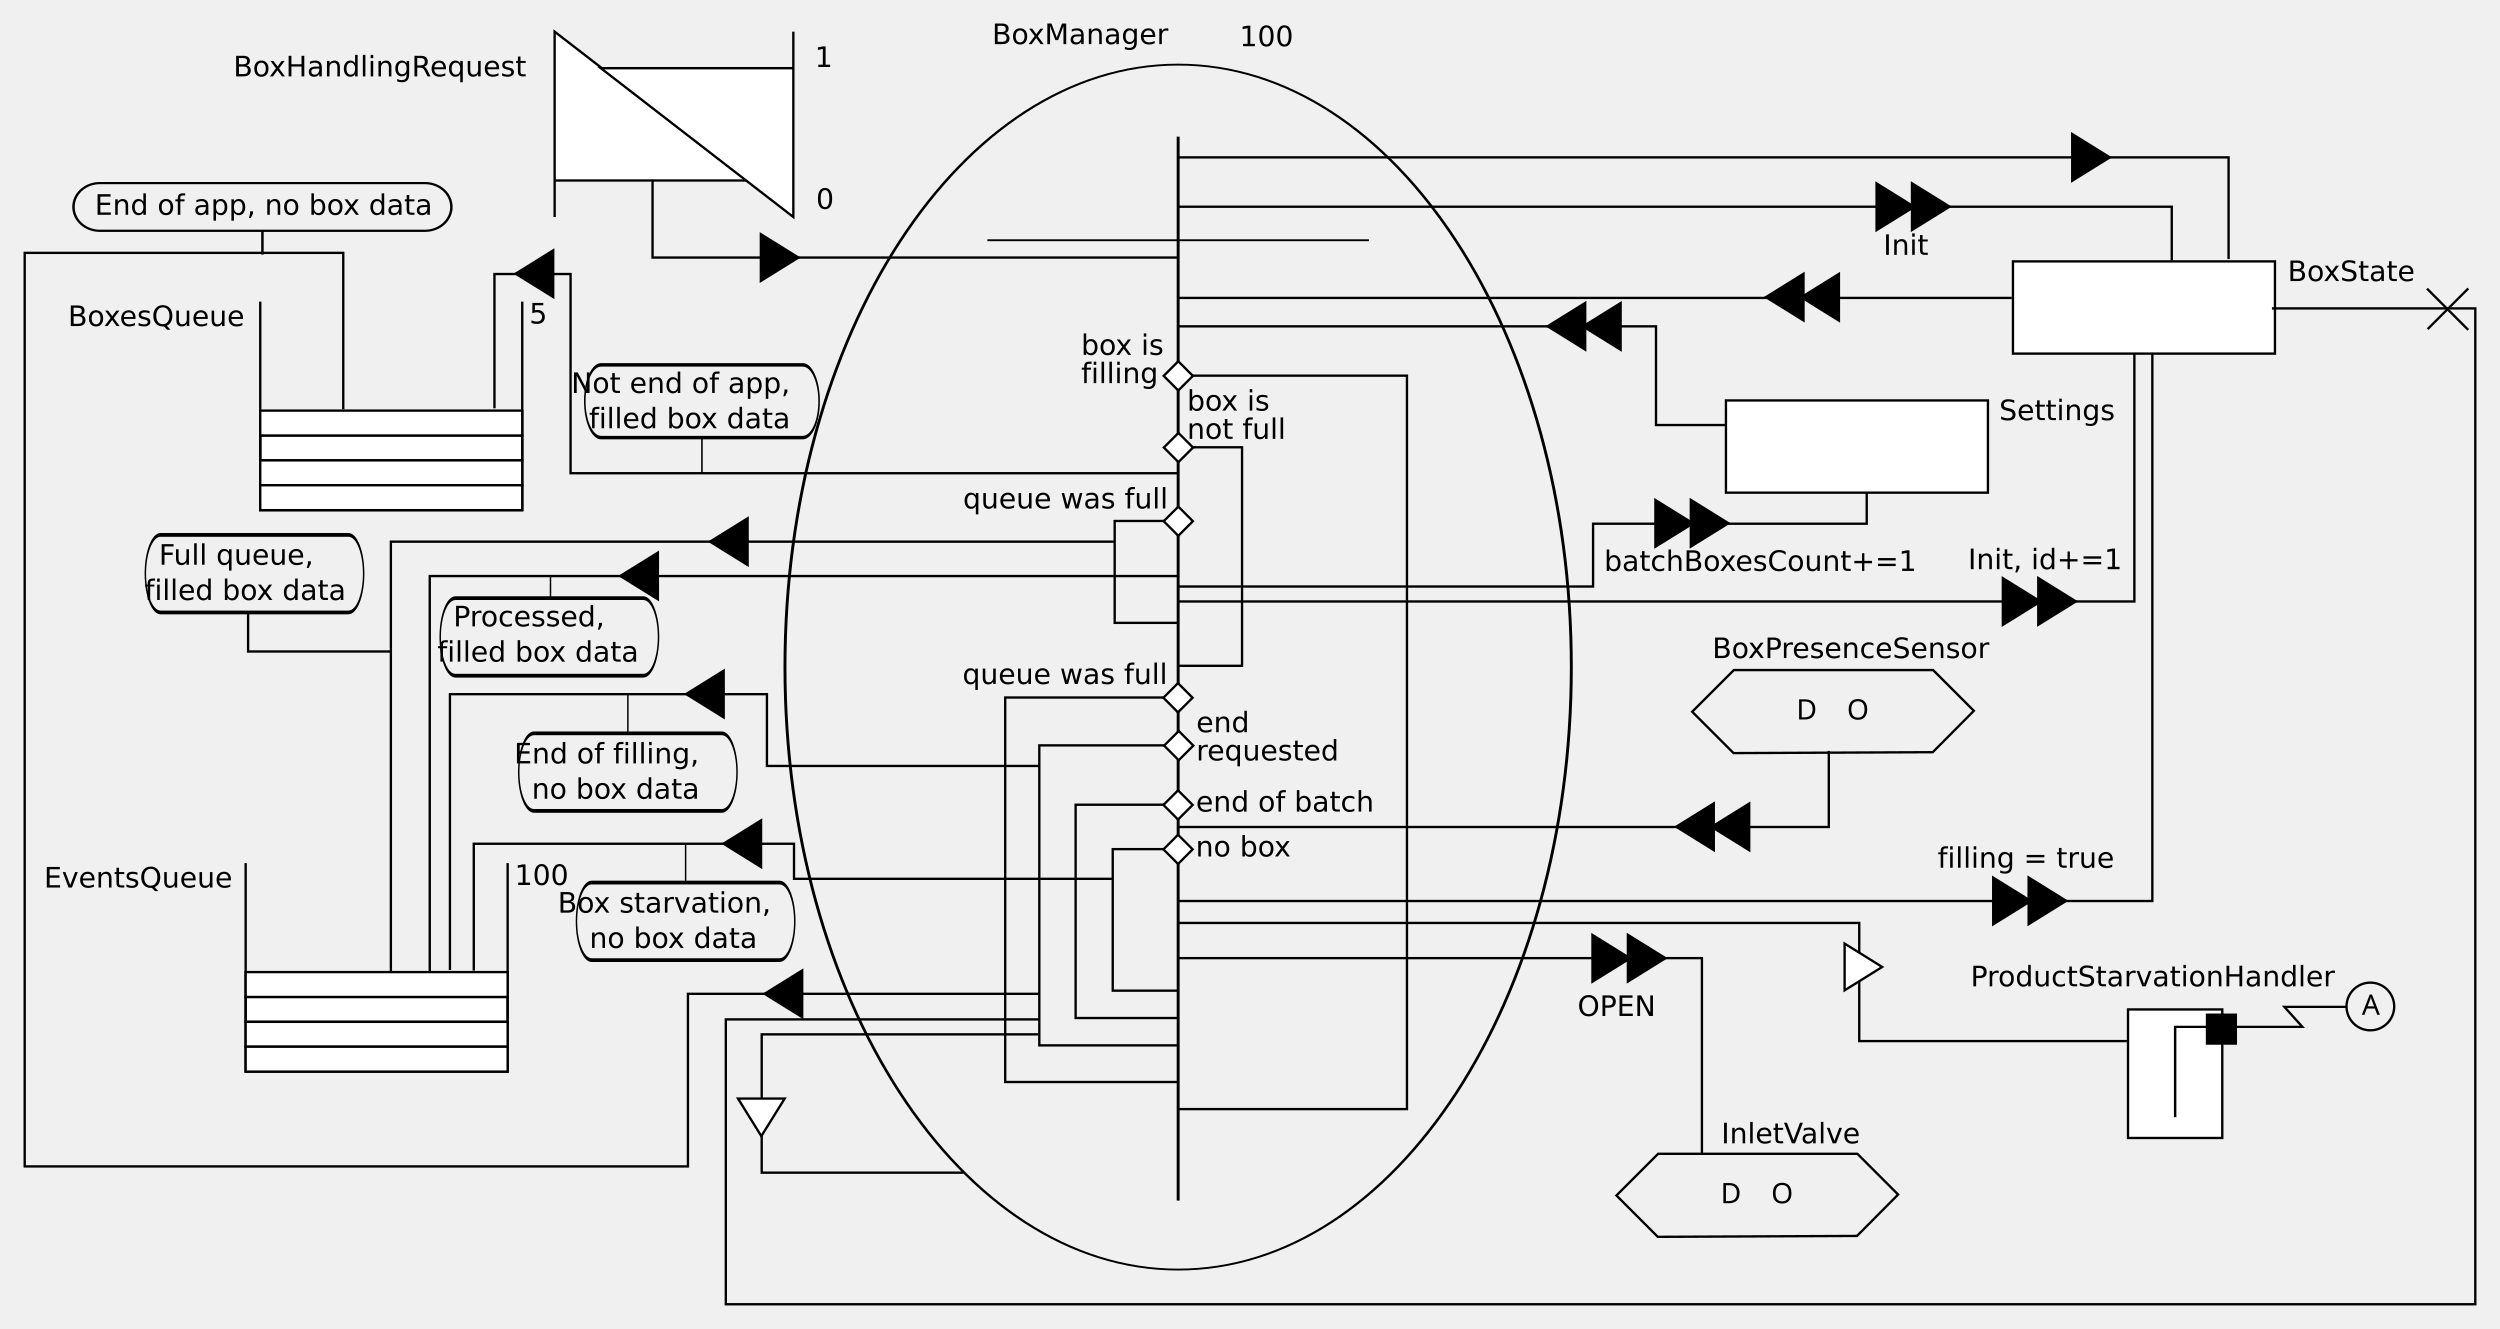
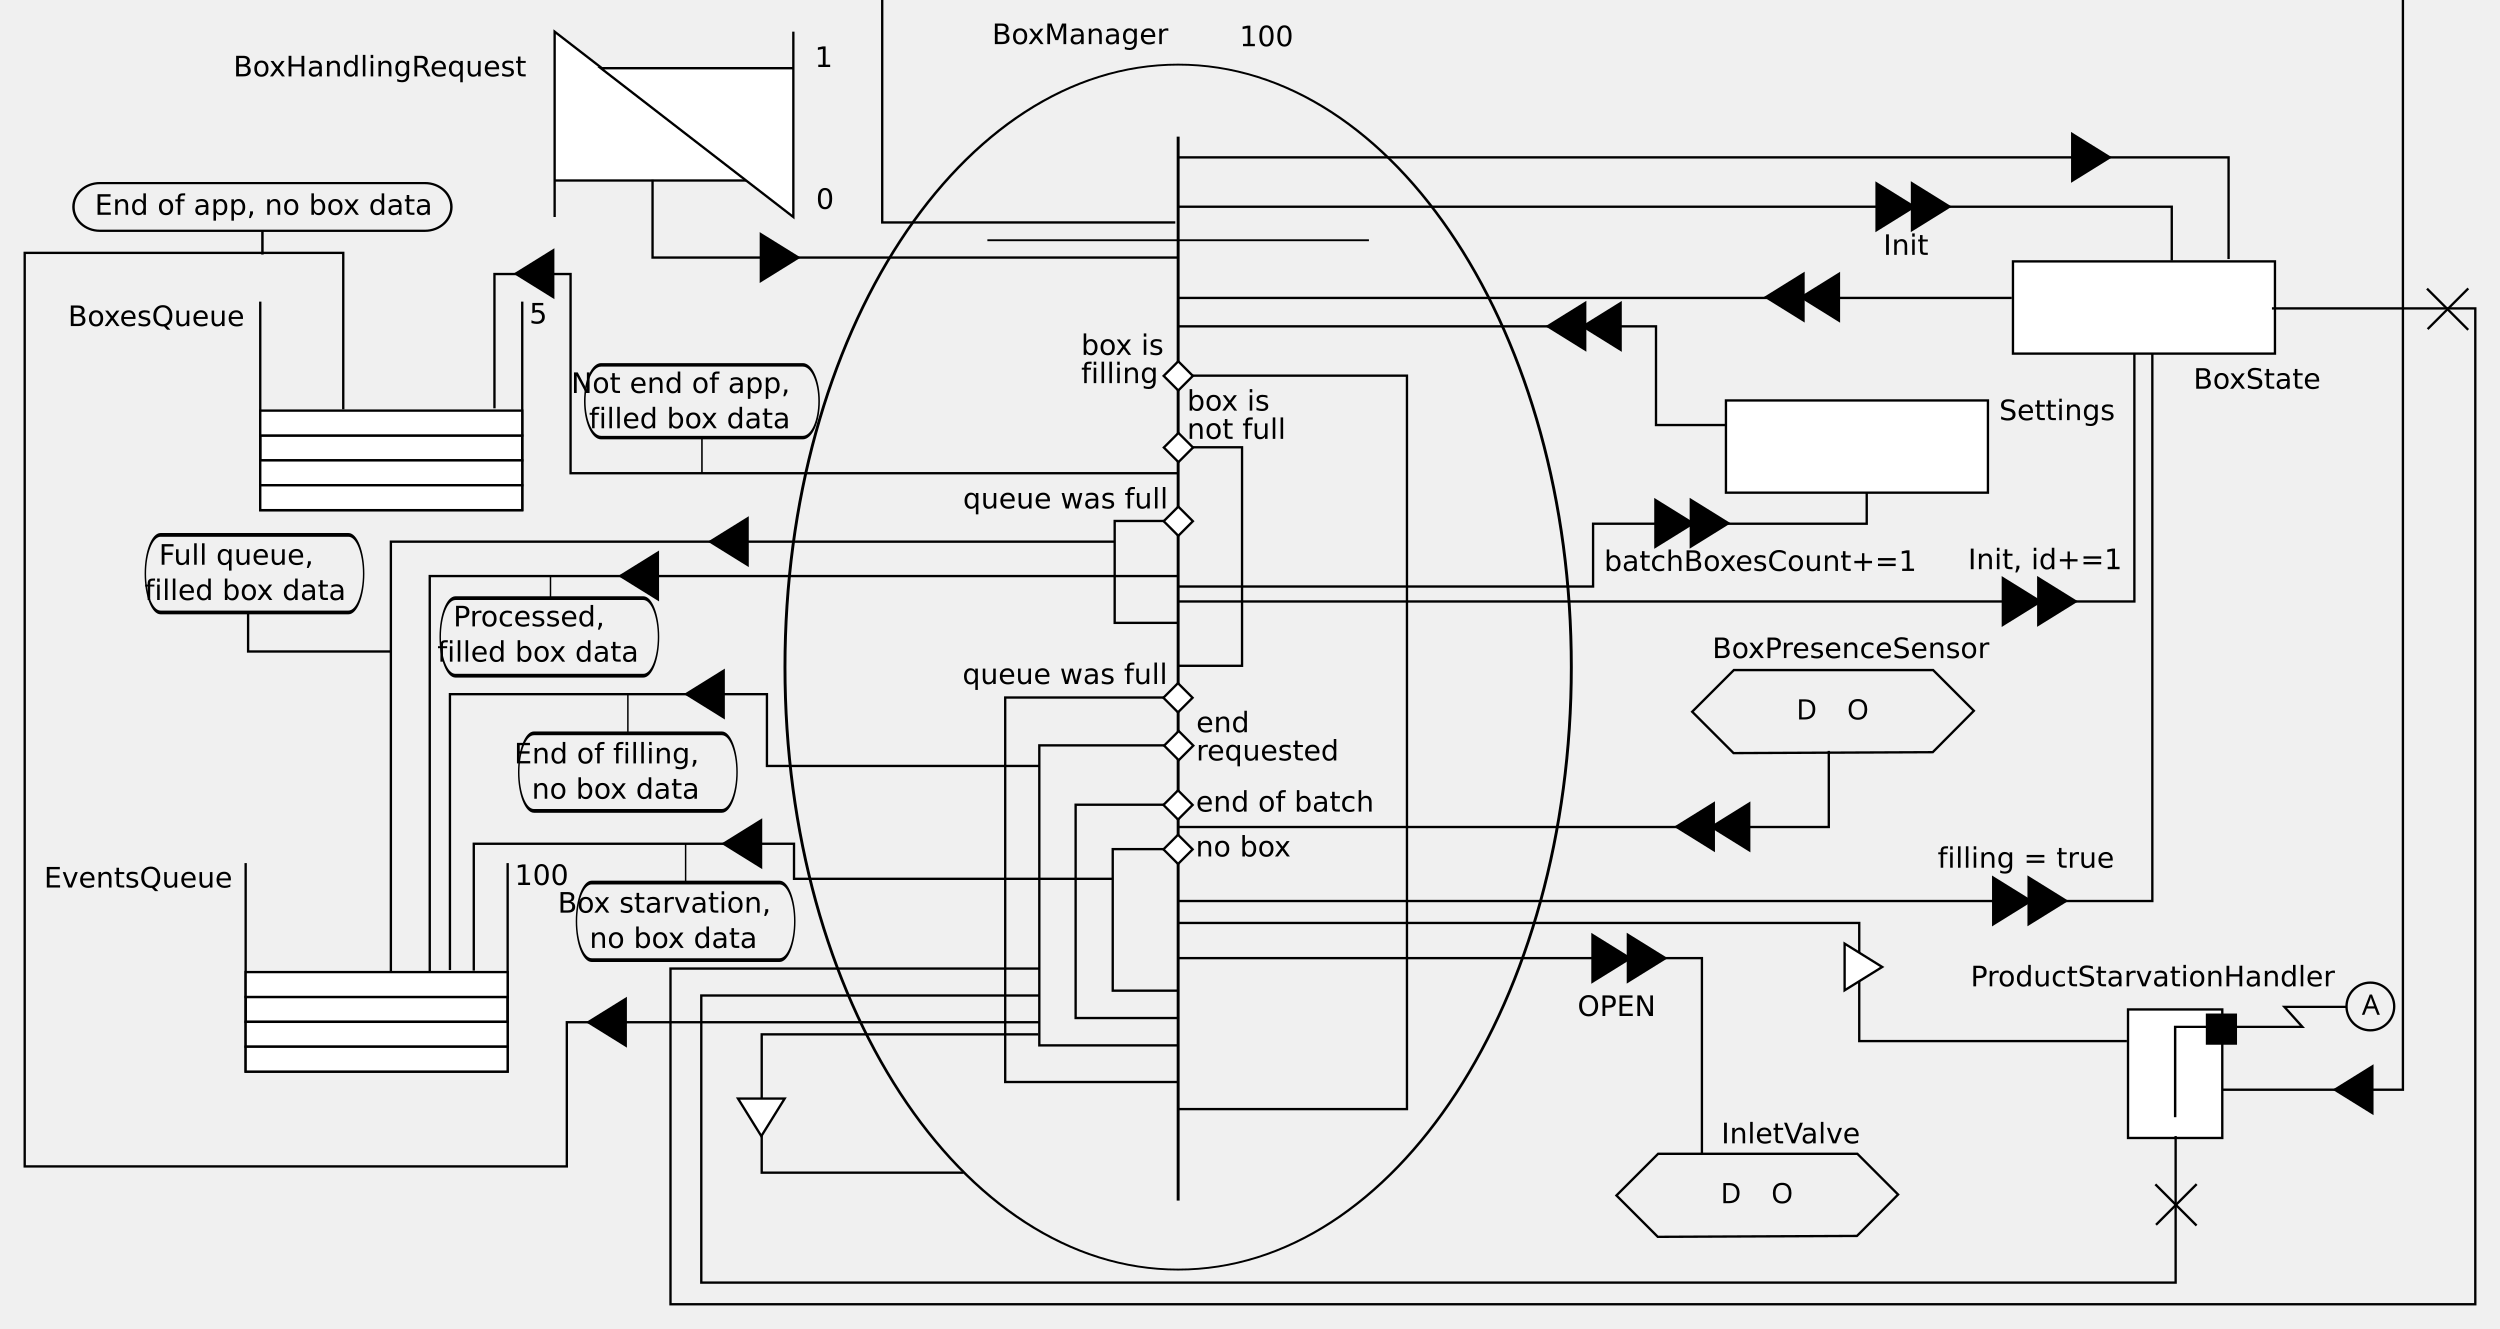
<svg xmlns="http://www.w3.org/2000/svg" version="1.1" id="Layer_1" x="0px" y="0px" width="1062.666" height="564.895" viewBox="0 0 1062.666 564.895" xml:space="preserve">
  <defs id="defs103">
    <marker orient="auto" refY="0" refX="0" id="Arrow2Lend" style="overflow:visible">
      <path id="path4128" style="font-size:12px;fill-rule:evenodd;stroke-width:0.625;stroke-linejoin:round" d="M 8.719,4.034 -2.207,0.016 8.719,-4.002 c -1.745,2.372 -1.735,5.617 -6e-7,8.035 z" transform="matrix(-1.1,0,0,-1.1,-1.1,0)" />
    </marker>
  </defs>
  <g id="g2917" transform="matrix(1.977819,0,0,1.277256,-200.3449,-201.1525)">
    <ellipse id="ellipse79" ry="200.504" rx="84.5" cy="379.496" cx="354.5" style="fill:none;stroke:#000000;stroke-width:0.629" d="M 439,379.496 C 439,490.231 401.168,580 354.5,580 307.832,580 270,490.231 270,379.496 c 0,-110.735 37.832,-200.504 84.5,-200.504 46.668,0 84.5,89.769 84.5,200.504 z" />
    <line id="line81" y2="557.038" x2="354.5" y1="202.961" x1="354.5" style="fill:none;stroke:#000000;stroke-width:0.629" />
    <line id="line83" y2="237.438" x2="395.5" y1="237.438" x1="313.5" style="fill:none;stroke:#000000;stroke-width:0.629" />
  </g>
  <g id="g3570" transform="translate(-251.9599,16.40352)">
    <rect transform="matrix(0.7071068,0.7071068,-0.7071068,0.7071068,0,0)" style="fill:#ffffff;fill-opacity:1;stroke:#000000;stroke-width:1;stroke-opacity:1" y="-435.315" x="629.304" height="8.776" width="8.776" id="rect3454-8" />
    <path style="fill:none;stroke:#000000;stroke-width:1px;stroke-linecap:butt;stroke-linejoin:miter;stroke-opacity:1" d="m 641.631,655.754 91.465,0 0,311.759 -97.186,0" id="path3568" transform="translate(116.9168,-512.479)" />
  </g>
  <g id="g4037" transform="matrix(1.104109,0,0,1,30.67804,-33.39178)">
    <path id="path69-0" d="m 135.86,131.492 c 5.598,0 10.136,-4.538 10.136,-10.136 0,-5.598 -4.538,-10.136 -10.136,-10.136 H 10.637 c -5.599,0 -10.137,4.538 -10.137,10.136 0,5.598 4.538,10.136 10.137,10.136 H 135.86 z" style="fill:none;stroke:#000000;stroke-width:0.952" />
    <line id="line77-5" y2="141.588" x2="73.247" y1="131.492" x1="73.247" style="fill:none;stroke:#000000;stroke-width:0.952" />
  </g>
  <g id="g4131" transform="translate(238.2223,354.6626)">
    <g id="g4125">
      <g id="g2913" transform="translate(138.3607,-12.45801)">
        <rect id="rect43" height="54.635" width="40.068" style="fill:#ffffff;stroke:#000000;stroke-width:1" y="86.876" x="527.966" />
        <polyline id="polyline49" points="548,182.248 548,103.273 650.297,103.273 635.828,85.79 685.564,85.79 " style="fill:none;stroke:#000000;stroke-width:1.973" transform="matrix(0.5287247,0,0,0.4860325,258.2589,44.09327)" />
      </g>
      <rect x="699.399" y="76.156" width="13.263" height="13.263" id="rect57" />
    </g>
    <g transform="translate(82.89995,30.11196)" id="g4028">
      <rect x="682.823" y="38.068" style="fill:none" width="7.234" height="9.947" id="rect51-4" />
      <text style="font-size:12px;font-family:MyriadPro-Regular" id="text53-0" x="682.823" y="46.588">A</text>
      <circle d="m 705.837,85.79 c 0,5.598 -4.538,10.136 -10.136,10.136 -5.598,0 -10.136,-4.538 -10.136,-10.136 0,-5.598 4.538,-10.136 10.136,-10.136 5.598,0 10.136,4.538 10.136,10.136 z" style="fill:none;stroke:#000000;stroke-width:1" cx="695.701" cy="85.79" r="10.136" id="circle55-1" transform="translate(-9.260276,-42.74803)" />
    </g>
  </g>
  <text xml:space="preserve" style="font-size:12px;font-style:normal;font-weight:normal;line-height:125%;letter-spacing:0px;word-spacing:0px;fill:#000000;fill-opacity:1;stroke:none;font-family:Bitstream Vera Sans" x="99.203" y="32.459" id="text4903-25">
    <tspan id="tspan4905-70" x="99.203" y="32.459">BoxHandlingRequest</tspan>
  </text>
  <text xml:space="preserve" style="font-size:12px;font-style:normal;font-weight:normal;line-height:125%;letter-spacing:0px;word-spacing:0px;fill:#000000;fill-opacity:1;stroke:none;font-family:Bitstream Vera Sans" x="346.34" y="28.473" id="text4903-0-5-63">
    <tspan id="tspan4905-6-6-7" x="346.34" y="28.473">1</tspan>
  </text>
  <text xml:space="preserve" style="font-size:12px;font-style:normal;font-weight:normal;line-height:125%;letter-spacing:0px;word-spacing:0px;fill:#000000;fill-opacity:1;stroke:none;font-family:Bitstream Vera Sans" x="837.633" y="419.255" id="text4903-25-2">
    <tspan id="tspan4905-70-5" x="837.633" y="419.255">ProductStarvationHandler</tspan>
  </text>
  <text xml:space="preserve" style="font-size:12px;font-style:normal;font-weight:normal;line-height:125%;letter-spacing:0px;word-spacing:0px;fill:#000000;fill-opacity:1;stroke:none;font-family:Bitstream Vera Sans" x="40.296" y="91.305" id="text4903-25-17">
    <tspan id="tspan4905-70-1" x="40.296" y="91.305">End of app, no box data</tspan>
  </text>
  <text xml:space="preserve" style="font-size:12px;font-style:normal;font-weight:normal;line-height:125%;letter-spacing:0px;word-spacing:0px;fill:#000000;fill-opacity:1;stroke:none;font-family:Bitstream Vera Sans" x="421.711" y="18.748" id="text4903-10">
    <tspan id="tspan4905-87" x="421.711" y="18.748">BoxManager</tspan>
  </text>
  <text xml:space="preserve" style="font-size:12px;font-style:normal;font-weight:normal;line-height:125%;letter-spacing:0px;word-spacing:0px;fill:#000000;fill-opacity:1;stroke:none;font-family:Bitstream Vera Sans" x="526.878" y="19.647" id="text4903-12">
    <tspan x="526.878" y="19.647" id="tspan5144">100</tspan>
  </text>
  <text xml:space="preserve" style="font-size:12px;font-style:normal;font-weight:normal;line-height:100%;letter-spacing:0px;word-spacing:0px;fill:#000000;fill-opacity:1;stroke:none;font-family:Bitstream Vera Sans" x="459.546" y="150.854" id="text4903-12-7">
    <tspan x="459.546" y="150.854" id="tspan3324">box is</tspan>
    <tspan x="459.546" y="162.854" id="tspan3328">filling</tspan>
  </text>
  <g id="g3850-3" transform="translate(82.34821,14.76681)">
    <rect id="rect31-3" height="10.577" width="111.363" style="fill:#ffffff;stroke:#000000;stroke-width:1" y="170.348" x="28.275" />
    <polyline transform="translate(-5.517628,-8.644441)" id="polyline27-8" points="145.157,122.088 145.157,210.724 33.793,210.724 33.793,122.088 " style="fill:none;stroke:#000000;stroke-width:1" />
    <rect id="rect29-0" height="10.577" width="111.363" style="fill:#ffffff;stroke:#000000;stroke-width:1" y="159.771" x="28.275" />
    <rect id="rect33-4" height="10.577" width="111.363" style="fill:#ffffff;stroke:#000000;stroke-width:1" y="180.925" x="28.275" />
    <rect id="rect35-7" height="10.577" width="111.363" style="fill:#ffffff;stroke:#000000;stroke-width:1" y="191.502" x="28.275" />
  </g>
  <rect x="210.523" y="184.25" style="fill:none" width="74" height="23.334" id="rect37-6" />
  <text xml:space="preserve" style="font-size:12px;font-style:normal;font-weight:normal;line-height:125%;letter-spacing:0px;word-spacing:0px;fill:#000000;fill-opacity:1;stroke:none;font-family:Bitstream Vera Sans" x="28.928" y="138.599" id="text4903-25-8">
    <tspan id="tspan4905-70-9" x="28.928" y="138.599">BoxesQueue</tspan>
  </text>
  <text xml:space="preserve" style="font-size:12px;font-style:normal;font-weight:normal;line-height:125%;letter-spacing:0px;word-spacing:0px;fill:#000000;fill-opacity:1;stroke:none;font-family:Bitstream Vera Sans" x="224.989" y="137.512" id="text4903-0-5-63-0">
    <tspan id="tspan4905-6-6-7-6" x="224.989" y="137.512">5</tspan>
  </text>
  <g id="g3850-2" transform="translate(76.14554,253.4278)">
    <rect id="rect31-6" height="10.577" width="111.363" style="fill:#ffffff;stroke:#000000;stroke-width:1" y="170.348" x="28.275" />
    <polyline transform="translate(-5.517628,-8.644441)" id="polyline27-5" points="145.157,122.088 145.157,210.724 33.793,210.724 33.793,122.088 " style="fill:none;stroke:#000000;stroke-width:1" />
    <rect id="rect29-2" height="10.577" width="111.363" style="fill:#ffffff;stroke:#000000;stroke-width:1" y="159.771" x="28.275" />
    <rect id="rect33-6" height="10.577" width="111.363" style="fill:#ffffff;stroke:#000000;stroke-width:1" y="180.925" x="28.275" />
    <rect id="rect35-5" height="10.577" width="111.363" style="fill:#ffffff;stroke:#000000;stroke-width:1" y="191.502" x="28.275" />
  </g>
  <rect x="220.703" y="338.741" style="fill:none" width="74" height="23.334" id="rect37-8" />
  <text xml:space="preserve" style="font-size:12px;font-style:normal;font-weight:normal;line-height:125%;letter-spacing:0px;word-spacing:0px;fill:#000000;fill-opacity:1;stroke:none;font-family:Bitstream Vera Sans" x="18.726" y="377.259" id="text4903-25-7">
    <tspan id="tspan4905-70-96" x="18.726" y="377.259">EventsQueue</tspan>
  </text>
  <text xml:space="preserve" style="font-size:12px;font-style:normal;font-weight:normal;line-height:125%;letter-spacing:0px;word-spacing:0px;fill:#000000;fill-opacity:1;stroke:none;font-family:Bitstream Vera Sans" x="218.786" y="376.173" id="text4903-0-5-63-04">
    <tspan id="tspan4905-6-6-7-1" x="218.786" y="376.173">100</tspan>
  </text>
  <g id="g2965-9" transform="translate(120.8797,-1.27089)">
    <polyline id="polyline5-9" points="114.878,93.52 114.878,14.731 196.696,77.989 114.878,77.989 " style="fill:#ffffff;stroke:#000000;stroke-width:1" />
    <polyline transform="translate(-7.627119,0)" id="polyline7-45" points="223.969,14.731 223.969,93.52 142.15,30.262 223.969,30.262 " style="fill:#ffffff;stroke:#000000;stroke-width:1" />
  </g>
  <text xml:space="preserve" style="font-size:12px;font-style:normal;font-weight:normal;line-height:125%;letter-spacing:0px;word-spacing:0px;fill:#000000;fill-opacity:1;stroke:none;font-family:Bitstream Vera Sans" x="346.875" y="88.788" id="text4903-0-5-7-7">
    <tspan id="tspan4905-6-6-3-1" x="346.875" y="88.788">0</tspan>
  </text>
  <rect x="855.643" y="111.108" style="fill:#ffffff;stroke:#000000;stroke-width:1" width="111.363" height="39.198" id="rect21-9" />
  <text xml:space="preserve" style="font-size:12px;font-style:normal;font-weight:normal;line-height:125%;letter-spacing:0px;word-spacing:0px;fill:#000000;fill-opacity:1;stroke:none;font-family:Bitstream Vera Sans" x="849.783" y="178.596" id="text4903-104">
    <tspan id="tspan4905-2" x="849.783" y="178.596">Settings</tspan>
  </text>
  <rect x="733.643" y="170.218" style="fill:#ffffff;stroke:#000000;stroke-width:1" width="111.363" height="39.198" id="rect21-0" />
-   <text xml:space="preserve" style="font-size:12px;font-style:normal;font-weight:normal;line-height:125%;letter-spacing:0px;word-spacing:0px;fill:#000000;fill-opacity:1;stroke:none;font-family:Bitstream Vera Sans" x="972.418" y="119.486" id="text4903-3">
-     <tspan id="tspan4905-700" x="972.418" y="119.486">BoxState</tspan>
+   <text xml:space="preserve" style="font-size:12px;font-style:normal;font-weight:normal;line-height:125%;letter-spacing:0px;word-spacing:0px;fill:#000000;fill-opacity:1;stroke:none;font-family:Bitstream Vera Sans" x="932.376" y="165.248" id="text4903-3">
+     <tspan id="tspan4905-700" x="932.376" y="165.248">BoxState</tspan>
  </text>
  <g id="g3570-4" transform="matrix(-1,0,0,1,1253.652,78.17363)">
    <rect transform="matrix(0.7071068,0.7071068,-0.7071068,0.7071068,0,0)" style="fill:#ffffff;fill-opacity:1;stroke:#000000;stroke-width:1;stroke-opacity:1" y="-435.315" x="629.304" height="8.776" width="8.776" id="rect3454-8-1" />
    <path style="fill:none;stroke:#000000;stroke-width:1px;stroke-linecap:butt;stroke-linejoin:miter;stroke-opacity:1" d="m 641.631,655.754 21.292,0 0,43.309 -27.013,0" id="path3568-9" transform="translate(116.9168,-512.479)" />
  </g>
  <text xml:space="preserve" style="font-size:12px;font-style:normal;font-weight:normal;line-height:125%;letter-spacing:0px;word-spacing:0px;fill:#000000;fill-opacity:1;stroke:none;font-family:Bitstream Vera Sans" x="409.349" y="216.128" id="text4903-12-7-2">
    <tspan x="409.349" y="216.128" id="tspan3328-9">queue was full</tspan>
  </text>
  <path style="fill:none;stroke:#000000;stroke-width:1px;stroke-linecap:butt;stroke-linejoin:miter;stroke-opacity:1" d="m 277.377,76.428 0,33.051 223.093,0" id="path3378" />
  <path style="fill:none;stroke:#000000;stroke-width:1px;stroke-linecap:butt;stroke-linejoin:miter;stroke-opacity:1" d="m 500.471,126.64 354.661,0" id="path3380" />
  <path style="fill:none;stroke:#000000;stroke-width:1px;stroke-linecap:butt;stroke-linejoin:miter;stroke-opacity:1" d="m 733.785,180.666 -29.873,0 0,-41.949 -203.441,0" id="path3382" />
  <path style="fill:none;stroke:#000000;stroke-width:1px;stroke-linecap:butt;stroke-linejoin:miter;stroke-opacity:1" d="m 500.471,66.895 446.822,0 0,43.22" id="path3388" />
  <path style="fill:none;stroke:#000000;stroke-width:1px;stroke-linecap:butt;stroke-linejoin:miter;stroke-opacity:1" d="m 500.471,87.869 422.67,0 0,22.881" id="path3390" />
  <path style="fill:none;stroke:#000000;stroke-width:1px;stroke-linecap:butt;stroke-linejoin:miter;stroke-opacity:1" d="m 473.814,230.242 -307.666,0 0,182.733" id="path3392" />
  <path style="fill:none;stroke:#000000;stroke-width:1px;stroke-linecap:butt;stroke-linejoin:miter;stroke-opacity:1" d="m 500.471,244.861 -317.797,0 0,168.432" id="path3394" />
  <g id="g3570-4-1" transform="translate(-251.8884,46.84768)">
    <rect transform="matrix(0.7071068,0.7071068,-0.7071068,0.7071068,0,0)" style="fill:#ffffff;fill-opacity:1;stroke:#000000;stroke-width:1;stroke-opacity:1" y="-435.315" x="629.304" height="8.776" width="8.776" id="rect3454-8-1-1" />
    <path style="fill:none;stroke:#000000;stroke-width:1px;stroke-linecap:butt;stroke-linejoin:miter;stroke-opacity:1" d="m 641.631,655.754 21.292,0 0,92.885 -27.013,0" id="path3568-9-3" transform="translate(116.9168,-512.479)" />
  </g>
  <text xml:space="preserve" style="font-size:12px;font-style:normal;font-weight:normal;line-height:100%;letter-spacing:0px;word-spacing:0px;fill:#000000;fill-opacity:1;stroke:none;font-family:Bitstream Vera Sans" x="504.585" y="174.537" id="text4903-12-7-7">
    <tspan x="504.585" y="174.537" id="tspan3324-5">box is</tspan>
    <tspan x="504.585" y="186.537" id="tspan3328-7">not full</tspan>
  </text>
  <g id="g3570-4-7" transform="matrix(-1,0,0,1,1253.518,153.2163)">
    <rect transform="matrix(0.7071068,0.7071068,-0.7071068,0.7071068,0,0)" style="fill:#ffffff;fill-opacity:1;stroke:#000000;stroke-width:1;stroke-opacity:1" y="-435.315" x="629.304" height="8.776" width="8.776" id="rect3454-8-1-2" />
    <path style="fill:none;stroke:#000000;stroke-width:1px;stroke-linecap:butt;stroke-linejoin:miter;stroke-opacity:1" d="m 641.631,655.754 67.691,0 0,163.436 -73.411,0" id="path3568-9-8" transform="translate(116.9168,-512.479)" />
  </g>
  <text xml:space="preserve" style="font-size:12px;font-style:normal;font-weight:normal;line-height:125%;letter-spacing:0px;word-spacing:0px;fill:#000000;fill-opacity:1;stroke:none;font-family:Bitstream Vera Sans" x="409.118" y="290.756" id="text4903-12-7-2-4">
    <tspan x="409.118" y="290.756" id="tspan3328-9-0">queue was full</tspan>
  </text>
  <g id="g3570-4-7-9" transform="matrix(-1,0,0,1,1253.836,173.5553)">
    <rect transform="matrix(0.7071068,0.7071068,-0.7071068,0.7071068,0,0)" style="fill:#ffffff;fill-opacity:1;stroke:#000000;stroke-width:1;stroke-opacity:1" y="-435.315" x="629.304" height="8.776" width="8.776" id="rect3454-8-1-2-1" />
    <path style="fill:none;stroke:#000000;stroke-width:1px;stroke-linecap:butt;stroke-linejoin:miter;stroke-opacity:1" d="m 641.631,655.754 53.512,0 0,127.525 -59.232,0" id="path3568-9-8-4" transform="translate(116.9168,-512.479)" />
  </g>
  <text xml:space="preserve" style="font-size:12px;font-style:normal;font-weight:normal;line-height:100%;letter-spacing:0px;word-spacing:0px;fill:#000000;fill-opacity:1;stroke:none;font-family:Bitstream Vera Sans" x="508.489" y="311.24" id="text4903-12-7-2-4-5">
    <tspan x="508.489" y="311.24" id="tspan3328-9-0-2">end</tspan>
    <tspan x="508.489" y="323.24" id="tspan3534">requested</tspan>
  </text>
  <g id="g3570-4-7-9-3" transform="matrix(-1,0,0,1,1253.544,198.783)">
    <rect transform="matrix(0.7071068,0.7071068,-0.7071068,0.7071068,0,0)" style="fill:#ffffff;fill-opacity:1;stroke:#000000;stroke-width:1;stroke-opacity:1" y="-435.315" x="629.304" height="8.776" width="8.776" id="rect3454-8-1-2-1-8" />
    <path style="fill:none;stroke:#000000;stroke-width:1px;stroke-linecap:butt;stroke-linejoin:miter;stroke-opacity:1" d="m 641.631,655.754 37.782,0 0,90.671 -43.502,0" id="path3568-9-8-4-0" transform="translate(116.9168,-512.479)" />
  </g>
  <text xml:space="preserve" style="font-size:12px;font-style:normal;font-weight:normal;line-height:100%;letter-spacing:0px;word-spacing:0px;fill:#000000;fill-opacity:1;stroke:none;font-family:Bitstream Vera Sans" x="508.356" y="344.985" id="text4903-12-7-2-4-5-4">
    <tspan x="508.356" y="344.985" id="tspan3534-8">end of batch</tspan>
  </text>
  <g id="g3570-4-7-9-3-3" transform="matrix(-1,0,0,1,1253.544,217.6592)">
    <rect transform="matrix(0.7071068,0.7071068,-0.7071068,0.7071068,0,0)" style="fill:#ffffff;fill-opacity:1;stroke:#000000;stroke-width:1;stroke-opacity:1" y="-435.315" x="629.304" height="8.776" width="8.776" id="rect3454-8-1-2-1-8-8" />
    <path style="fill:none;stroke:#000000;stroke-width:1px;stroke-linecap:butt;stroke-linejoin:miter;stroke-opacity:1" d="m 641.631,655.754 22.011,0 0,60.163 -27.731,0" id="path3568-9-8-4-0-9" transform="translate(116.9168,-512.479)" />
  </g>
  <text xml:space="preserve" style="font-size:12px;font-style:normal;font-weight:normal;line-height:100%;letter-spacing:0px;word-spacing:0px;fill:#000000;fill-opacity:1;stroke:none;font-family:Bitstream Vera Sans" x="508.237" y="364.059" id="text4903-12-7-2-4-5-4-6">
    <tspan x="508.237" y="364.059" id="tspan3534-8-7">no box</tspan>
  </text>
  <path style="fill:none;stroke:#000000;stroke-width:1px;stroke-linecap:butt;stroke-linejoin:miter;stroke-opacity:1" d="m 500.958,201.152 -258.429,0 0,-84.672 -32.354,0 0,57.078" id="path3251" />
-   <path style="fill:none;stroke:#000000;stroke-width:1px;stroke-linecap:butt;stroke-linejoin:miter;stroke-opacity:1" d="m 441.633,422.44 -149.212,0 0,73.361 -281.922,0 0,-388.31 135.407,0 0,66.516" id="path3253" />
+   <path style="fill:none;stroke:#000000;stroke-width:1px;stroke-linecap:butt;stroke-linejoin:miter;stroke-opacity:1" d="m 441.633,434.516 -200.695,0 0,61.285 -230.439,0 0,-388.31 135.407,0 0,66.516" id="path3253" />
  <path style="fill:none;stroke:#000000;stroke-width:1px;stroke-linecap:butt;stroke-linejoin:miter;stroke-opacity:1" d="m 473.094,373.555 -135.586,0 0,-14.903 -136.123,0 0,53.932" id="path3255" />
  <path style="fill:none;stroke:#000000;stroke-width:1px;stroke-linecap:butt;stroke-linejoin:miter;stroke-opacity:1" d="m 500.509,382.993 414.377,0 0,-232.806" id="path3257" />
  <path style="fill:none;stroke:#000000;stroke-width:1px;stroke-linecap:butt;stroke-linejoin:miter;stroke-opacity:1" d="m 500.509,407.263 222.918,0 0,83.594" id="path3261" />
  <path style="fill:none;stroke:#000000;stroke-width:1px;stroke-linecap:butt;stroke-linejoin:miter;stroke-opacity:1" d="m 441.361,439.67 -117.585,0 0,58.792 85.805,0" id="path3283" />
  <polygon style="fill:#ffffff;stroke:#000000;stroke-width:1" points="83.15,446.199 83.15,466.042 99.125,456.12 " id="polygon95-2-5" transform="matrix(0,1,-1,0,779.7375,383.808)" />
  <g id="g2995-1" transform="translate(664.4501,158.2038)">
    <text y="353.248" x="66.936" id="text75-8-8-5" style="font-size:12px;font-family:MyriadPro-Regular">D</text>
    <text y="353.254" x="88.406" id="text75-8-8-0-6" style="font-size:12px;font-family:MyriadPro-Regular">O</text>
    <path transform="translate(0,-1.895777e-5)" id="path2993-5" d="m 40.36,332.237 -17.717,17.717 17.581,17.581 84.67,-0.389 17.479,-17.589 -17.32,-17.32 -84.693,0 z" style="fill:none;stroke:#000000;stroke-width:1px;stroke-linecap:butt;stroke-linejoin:miter;stroke-opacity:1" />
  </g>
  <text xml:space="preserve" style="font-size:12px;font-style:normal;font-weight:normal;line-height:125%;letter-spacing:0px;word-spacing:0px;fill:#000000;fill-opacity:1;stroke:none;font-family:Bitstream Vera Sans" x="731.673" y="485.993" id="text4903-2-0">
    <tspan id="tspan4905-1-0" x="731.673" y="485.993">InletValve</tspan>
  </text>
  <g id="g2995-3" transform="translate(696.6491,-47.41674)">
    <text y="353.248" x="66.936" id="text75-8-8-4" style="font-size:12px;font-family:MyriadPro-Regular">D</text>
    <text y="353.254" x="88.406" id="text75-8-8-0-66" style="font-size:12px;font-family:MyriadPro-Regular">O</text>
    <path transform="translate(0,-1.895777e-5)" id="path2993-0" d="m 40.36,332.237 -17.717,17.717 17.581,17.581 84.67,-0.389 17.479,-17.589 -17.32,-17.32 -84.693,0 z" style="fill:none;stroke:#000000;stroke-width:1px;stroke-linecap:butt;stroke-linejoin:miter;stroke-opacity:1" />
  </g>
  <text xml:space="preserve" style="font-size:12px;font-style:normal;font-weight:normal;line-height:125%;letter-spacing:0px;word-spacing:0px;fill:#000000;fill-opacity:1;stroke:none;font-family:Bitstream Vera Sans" x="727.854" y="279.737" id="text4903-2-2">
    <tspan id="tspan4905-1-5" x="727.854" y="279.737">BoxPresenceSensor</tspan>
  </text>
  <path style="fill:none;stroke:#000000;stroke-width:1px;stroke-linecap:butt;stroke-linejoin:miter;stroke-opacity:1" d="m 777.359,319.174 0,32.359 -276.626,0" id="path3337" />
  <polygon style="stroke:#000000;stroke-width:1" points="83.15,413.079 83.15,432.922 99.125,423 " id="polygon91-0" transform="translate(797.6808,-356.1059)" />
  <g transform="translate(-170.5123,-568.2335)" id="g3575-5">
    <polygon transform="translate(885.0295,233.1302)" id="polygon91-1-6" points="83.15,432.922 99.125,423 83.15,413.079 " style="stroke:#000000;stroke-width:1" />
    <polygon transform="translate(900.0855,233.0741)" id="polygon91-7-1" points="83.15,413.079 83.15,432.922 99.125,423 " style="stroke:#000000;stroke-width:1" />
  </g>
  <g transform="matrix(-1,0,0,1,1749.844,-529.7801)" id="g3575-1">
    <polygon transform="translate(885.0295,233.1302)" id="polygon91-1-4" points="99.125,423 83.15,413.079 83.15,432.922 " style="stroke:#000000;stroke-width:1" />
    <polygon transform="translate(900.0855,233.0741)" id="polygon91-7-3" points="83.15,432.922 99.125,423 83.15,413.079 " style="stroke:#000000;stroke-width:1" />
  </g>
  <g transform="matrix(-1,0,0,1,1657.047,-517.3861)" id="g3575-7">
    <polygon transform="translate(885.0295,233.1302)" id="polygon91-1-3" points="99.125,423 83.15,413.079 83.15,432.922 " style="stroke:#000000;stroke-width:1" />
    <polygon transform="translate(900.0855,233.0741)" id="polygon91-7-39" points="83.15,432.922 99.125,423 83.15,413.079 " style="stroke:#000000;stroke-width:1" />
  </g>
  <g transform="translate(-120.936,-273.1593)" id="g3575-2">
    <polygon transform="translate(885.0295,233.1302)" id="polygon91-1-44" points="99.125,423 83.15,413.079 83.15,432.922 " style="stroke:#000000;stroke-width:1" />
    <polygon transform="translate(900.0855,233.0741)" id="polygon91-7-4" points="83.15,432.922 99.125,423 83.15,413.079 " style="stroke:#000000;stroke-width:1" />
  </g>
  <g transform="translate(-116.8343,-400.4369)" id="g3575-55">
    <polygon transform="translate(885.0295,233.1302)" id="polygon91-1-7" points="83.15,413.079 83.15,432.922 99.125,423 " style="stroke:#000000;stroke-width:1" />
    <polygon transform="translate(900.0855,233.0741)" id="polygon91-7-390" points="99.125,423 83.15,413.079 83.15,432.922 " style="stroke:#000000;stroke-width:1" />
  </g>
  <path style="fill:none;stroke:#000000;stroke-width:1px;stroke-linecap:butt;stroke-linejoin:miter;stroke-opacity:1" d="m 500.471,255.666 406.78,0 0,-105.508" id="path3425" />
  <g transform="matrix(-1,0,0,1,1711.708,-304.6484)" id="g3575-5-2">
    <polygon transform="translate(885.0295,233.1302)" id="polygon91-1-6-1" points="99.125,423 83.15,413.079 83.15,432.922 " style="stroke:#000000;stroke-width:1" />
    <polygon transform="translate(900.0855,233.0741)" id="polygon91-7-1-7" points="83.15,432.922 99.125,423 83.15,413.079 " style="stroke:#000000;stroke-width:1" />
  </g>
  <g transform="translate(-291.275,-248.7822)" id="g3575-5-9">
    <polygon transform="translate(885.0295,233.1302)" id="polygon91-1-6-5" points="99.125,423 83.15,413.079 83.15,432.922 " style="stroke:#000000;stroke-width:1" />
    <polygon transform="translate(900.0855,233.0741)" id="polygon91-7-1-5" points="83.15,432.922 99.125,423 83.15,413.079 " style="stroke:#000000;stroke-width:1" />
  </g>
  <polygon style="stroke:#000000;stroke-width:1" points="83.15,413.079 83.15,432.922 99.125,423 " id="polygon91-04" transform="matrix(-1,0,0,1,318.3032,-306.6613)" />
-   <polygon style="stroke:#000000;stroke-width:1" points="83.15,413.079 83.15,432.922 99.125,423 " id="polygon91-12" transform="matrix(-1,0,0,1,424.1295,-0.5709247)" />
+   <polygon style="stroke:#000000;stroke-width:1" points="83.15,432.922 99.125,423 83.15,413.079 " id="polygon91-12" transform="matrix(-1,0,0,1,349.1295,11.50535)" />
  <polygon style="stroke:#000000;stroke-width:1" points="83.15,413.079 83.15,432.922 99.125,423 " id="polygon91-04-9" transform="matrix(-1,0,0,1,400.9303,-192.7585)" />
  <polygon style="stroke:#000000;stroke-width:1" points="83.15,432.922 99.125,423 83.15,413.079 " id="polygon91-04-7" transform="matrix(-1,0,0,1,362.7947,-178.1784)" />
  <polygon style="stroke:#000000;stroke-width:1" points="99.125,423 83.15,413.079 83.15,432.922 " id="polygon91-04-3" transform="matrix(-1,0,0,1,390.7608,-127.9826)" />
  <polygon style="stroke:#000000;stroke-width:1" points="83.15,432.922 99.125,423 83.15,413.079 " id="polygon91-04-8" transform="matrix(-1,0,0,1,406.6507,-64.36861)" />
  <polygon style="stroke:#000000;stroke-width:1" points="83.15,432.922 99.125,423 83.15,413.079 " id="polygon91-04-0" transform="translate(240.2655,-313.5212)" />
-   <path style="fill:none;stroke:#000000;stroke-width:1px;stroke-linecap:butt;stroke-linejoin:miter;stroke-opacity:1" d="m 441.678,433.314 -133.157,0 0,121.081 743.644,0 0,-423.305 -86.441,0" id="path3533" />
+   <path style="fill:none;stroke:#000000;stroke-width:1px;stroke-linecap:butt;stroke-linejoin:miter;stroke-opacity:1" d="m 441.678,411.704 -156.674,0 0,142.691 767.161,0 0,-423.305 -86.441,0" id="path3533" />
  <g id="g3212-4" transform="translate(512.9985,-508.9933)">
    <path id="path3118-9-8" d="m 536.188,631.602 -17.28,17.28" style="fill:none;stroke:#000000;stroke-width:1px;stroke-linecap:butt;stroke-linejoin:miter;stroke-opacity:1" />
    <path id="path3120-9-5" d="m 518.63,631.681 17.519,17.519" style="fill:none;stroke:#000000;stroke-width:1px;stroke-linecap:butt;stroke-linejoin:miter;stroke-opacity:1" />
  </g>
  <text xml:space="preserve" style="font-size:12px;font-style:normal;font-weight:normal;line-height:125%;letter-spacing:0px;word-spacing:0px;fill:#000000;fill-opacity:1;stroke:none;font-family:Bitstream Vera Sans" x="800.538" y="108.341" id="text4903-104-1">
    <tspan id="tspan4905-2-5" x="800.538" y="108.341">Init</tspan>
  </text>
  <text xml:space="preserve" style="font-size:12px;font-style:normal;font-weight:normal;line-height:125%;letter-spacing:0px;word-spacing:0px;fill:#000000;fill-opacity:1;stroke:none;font-family:Bitstream Vera Sans" x="836.546" y="241.936" id="text4903-104-1-8">
    <tspan id="tspan4905-2-5-7" x="836.546" y="241.936">Init, id+=1</tspan>
  </text>
  <text xml:space="preserve" style="font-size:12px;font-style:normal;font-weight:normal;line-height:125%;letter-spacing:0px;word-spacing:0px;fill:#000000;fill-opacity:1;stroke:none;font-family:Bitstream Vera Sans" x="823.605" y="368.849" id="text4903-104-1-8-9">
    <tspan id="tspan4905-2-5-7-9" x="823.605" y="368.849">filling = true</tspan>
  </text>
  <path style="fill:none;stroke:#000000;stroke-width:1px;stroke-linecap:butt;stroke-linejoin:miter;stroke-opacity:1" d="m 500.471,392.318 289.831,0 0,50.212 113.771,0" id="path3622" />
  <polygon style="fill:#ffffff;stroke:#000000;stroke-width:1" points="83.15,466.042 99.125,456.12 83.15,446.199 " id="polygon95-2" transform="translate(700.9342,-45.09667)" />
  <g id="g4037-6" transform="matrix(0.6845419,0,0,1.5252,248.2326,-14.54136)">
    <path id="path69-0-0" d="m 135.86,131.492 c 5.598,0 10.136,-4.538 10.136,-10.136 0,-5.598 -4.538,-10.136 -10.136,-10.136 H 10.637 c -5.599,0 -10.137,4.538 -10.137,10.136 0,5.598 4.538,10.136 10.137,10.136 H 135.86 z" style="fill:none;stroke:#000000;stroke-width:0.979" />
    <line id="line77-5-9" y2="141.588" x2="73.247" y1="131.492" x1="73.247" style="fill:none;stroke:#000000;stroke-width:0.979" />
  </g>
  <text xml:space="preserve" style="font-size:12px;font-style:normal;font-weight:normal;text-align:center;line-height:125%;letter-spacing:0px;word-spacing:0px;text-anchor:middle;fill:#000000;fill-opacity:1;stroke:none;font-family:Bitstream Vera Sans" x="298.867" y="167.038" id="text4903-25-17-1">
    <tspan id="tspan4905-70-1-9" x="298.867" y="167.038">Not end of app,</tspan>
    <tspan x="298.867" y="182.038" id="tspan3654">filled box data</tspan>
  </text>
  <g id="g4037-5" transform="matrix(0.6377746,0,0,1.626185,61.46571,46.5008)">
    <path id="path69-0-8" d="m 135.86,131.492 c 5.598,0 10.136,-4.538 10.136,-10.136 0,-5.598 -4.538,-10.136 -10.136,-10.136 H 10.637 c -5.599,0 -10.137,4.538 -10.137,10.136 0,5.598 4.538,10.136 10.137,10.136 H 135.86 z" style="fill:none;stroke:#000000;stroke-width:0.982" />
    <path style="fill:none;stroke:#000000;stroke-width:1px;stroke-linecap:butt;stroke-linejoin:miter;stroke-opacity:1" d="m 102.021,263.776 0,16.629 60.673,0" id="path3837" transform="matrix(1.567952,0,0,0.6149362,-90.98647,-30.73371)" />
  </g>
  <text xml:space="preserve" style="font-size:12px;font-style:normal;font-weight:normal;text-align:center;line-height:125%;letter-spacing:0px;word-spacing:0px;text-anchor:middle;fill:#000000;fill-opacity:1;stroke:none;font-family:Bitstream Vera Sans" x="109.964" y="240.046" id="text4903-25-17-12">
    <tspan id="tspan4905-70-1-2" x="109.964" y="240.046">Full queue,</tspan>
    <tspan x="109.964" y="255.046" id="tspan3686">filled box data</tspan>
  </text>
  <g id="g4037-5-0" transform="matrix(0.6377746,0,0,-1.626185,187.2799,475.3553)">
    <path id="path69-0-8-8" d="m 135.113,135.963 c 5.598,0 10.136,-4.538 10.136,-10.136 0,-5.598 -4.538,-10.136 -10.136,-10.136 H 9.89 c -5.599,0 -10.137,4.538 -10.137,10.136 0,5.598 4.538,10.136 10.137,10.136 H 135.113 z" style="fill:none;stroke:#000000;stroke-width:0.982" />
    <line id="line77-5-3-4" y2="141.588" x2="73.247" y1="136.237" x1="73.247" style="fill:none;stroke:#000000;stroke-width:0.982" />
  </g>
  <text xml:space="preserve" style="font-size:12px;font-style:normal;font-weight:normal;text-align:center;line-height:125%;letter-spacing:0px;word-spacing:0px;text-anchor:middle;fill:#000000;fill-opacity:1;stroke:none;font-family:Bitstream Vera Sans" x="234.403" y="266.247" id="text4903-25-17-12-4">
    <tspan id="tspan4905-70-1-2-8" x="234.403" y="266.247">Processed,</tspan>
    <tspan x="234.403" y="281.247" id="tspan3686-2">filled box data</tspan>
  </text>
  <g id="g4037-5-1" transform="matrix(0.6377746,0,0,-1.626185,220.1746,525.5483)">
    <path id="path69-0-8-1" d="m 135.86,131.492 c 5.598,0 10.136,-4.538 10.136,-10.136 0,-5.598 -4.538,-10.136 -10.136,-10.136 H 10.637 c -5.599,0 -10.137,4.538 -10.137,10.136 0,5.598 4.538,10.136 10.137,10.136 H 135.86 z" style="fill:none;stroke:#000000;stroke-width:0.982" />
    <line id="line77-5-3-2" y2="141.588" x2="73.247" y1="131.492" x1="73.247" style="fill:none;stroke:#000000;stroke-width:0.982" />
  </g>
  <text xml:space="preserve" style="font-size:12px;font-style:normal;font-weight:normal;text-align:center;line-height:125%;letter-spacing:0px;word-spacing:0px;text-anchor:middle;fill:#000000;fill-opacity:1;stroke:none;font-family:Bitstream Vera Sans" x="267.402" y="324.506" id="text4903-25-17-12-8">
    <tspan id="tspan4905-70-1-2-87" x="267.402" y="324.506">End of filling,</tspan>
    <tspan x="267.402" y="339.506" id="tspan3686-1">no box data</tspan>
  </text>
  <path style="fill:none;stroke:#000000;stroke-width:1px;stroke-linecap:butt;stroke-linejoin:miter;stroke-opacity:1" d="m 441.678,325.581 -115.678,0 0,-30.508 -134.746,0 0,117.267" id="path3770" />
  <g id="g4037-5-1-6" transform="matrix(0.6377746,0,0,-1.626185,244.7169,588.9763)">
    <path id="path69-0-8-1-4" d="m 135.86,131.492 c 5.598,0 10.136,-4.538 10.136,-10.136 0,-5.598 -4.538,-10.136 -10.136,-10.136 H 10.637 c -5.599,0 -10.137,4.538 -10.137,10.136 0,5.598 4.538,10.136 10.137,10.136 H 135.86 z" style="fill:none;stroke:#000000;stroke-width:0.982" />
    <line id="line77-5-3-2-7" y2="141.588" x2="73.247" y1="131.492" x1="73.247" style="fill:none;stroke:#000000;stroke-width:0.982" />
  </g>
  <text xml:space="preserve" style="font-size:12px;font-style:normal;font-weight:normal;text-align:center;line-height:125%;letter-spacing:0px;word-spacing:0px;text-anchor:middle;fill:#000000;fill-opacity:1;stroke:none;font-family:Bitstream Vera Sans" x="291.944" y="387.934" id="text4903-25-17-12-8-0">
    <tspan id="tspan4905-70-1-2-87-2" x="291.944" y="387.934">Box starvation,</tspan>
    <tspan x="291.944" y="402.934" id="tspan3686-1-9">no box data</tspan>
  </text>
  <path style="fill:none;stroke:#000000;stroke-width:1px;stroke-linecap:butt;stroke-linejoin:miter;stroke-opacity:1" d="m 500.471,249.31 176.695,0 0,-26.695 116.314,0 0,-13.347" id="path3805" />
  <g transform="translate(-264.5205,-433.6622)" id="g3575-55-6">
    <polygon transform="translate(885.0295,233.1302)" id="polygon91-1-7-6" points="99.125,423 83.15,413.079 83.15,432.922 " style="stroke:#000000;stroke-width:1" />
    <polygon transform="translate(900.0855,233.0741)" id="polygon91-7-390-6" points="83.15,432.922 99.125,423 83.15,413.079 " style="stroke:#000000;stroke-width:1" />
  </g>
  <text xml:space="preserve" style="font-size:12px;font-style:normal;font-weight:normal;line-height:125%;letter-spacing:0px;word-spacing:0px;fill:#000000;fill-opacity:1;stroke:none;font-family:Bitstream Vera Sans" x="681.868" y="242.677" id="text4903-104-1-8-0">
    <tspan id="tspan4905-2-5-7-90" x="681.868" y="242.677">batchBoxesCount+=1</tspan>
  </text>
  <text xml:space="preserve" style="font-size:12px;font-style:normal;font-weight:normal;line-height:125%;letter-spacing:0px;word-spacing:0px;fill:#000000;fill-opacity:1;stroke:none;font-family:Bitstream Vera Sans" x="670.553" y="431.863" id="text3839">
    <tspan id="tspan3841" x="670.553" y="431.863">OPEN</tspan>
  </text>
+   <path style="fill:none;stroke:#000000;stroke-width:1px;stroke-linecap:butt;stroke-linejoin:miter;stroke-opacity:1" d="m 499.576,94.556 -124.576,0 0,-106.78 646.398,0 0,475.424 -76.907,0" id="path3226" transform="translate(0,-1.4587881e-5)" />
+   <path style="fill:none;stroke:#000000;stroke-width:1px;stroke-linecap:butt;stroke-linejoin:miter;stroke-opacity:1" d="m 441.737,423.157 -143.644,0 0,122.034 626.695,0 0,-62.288" id="path3228" transform="translate(0,-1.4587881e-5)" />
+   <g id="g3212-4-9" transform="translate(397.5383,-128.2603)">
+     <path id="path3118-9-8-4" d="m 536.188,631.602 -17.28,17.28" style="fill:none;stroke:#000000;stroke-width:1px;stroke-linecap:butt;stroke-linejoin:miter;stroke-opacity:1" />
+     <path id="path3120-9-5-2" d="m 518.63,631.681 17.519,17.519" style="fill:none;stroke:#000000;stroke-width:1px;stroke-linecap:butt;stroke-linejoin:miter;stroke-opacity:1" />
+   </g>
+   <polygon style="stroke:#000000;stroke-width:1" points="83.15,432.922 99.125,423 83.15,413.079 " id="polygon91-0-2" transform="matrix(-1,0,0,1,1091.561,40.19918)" />
</svg>
